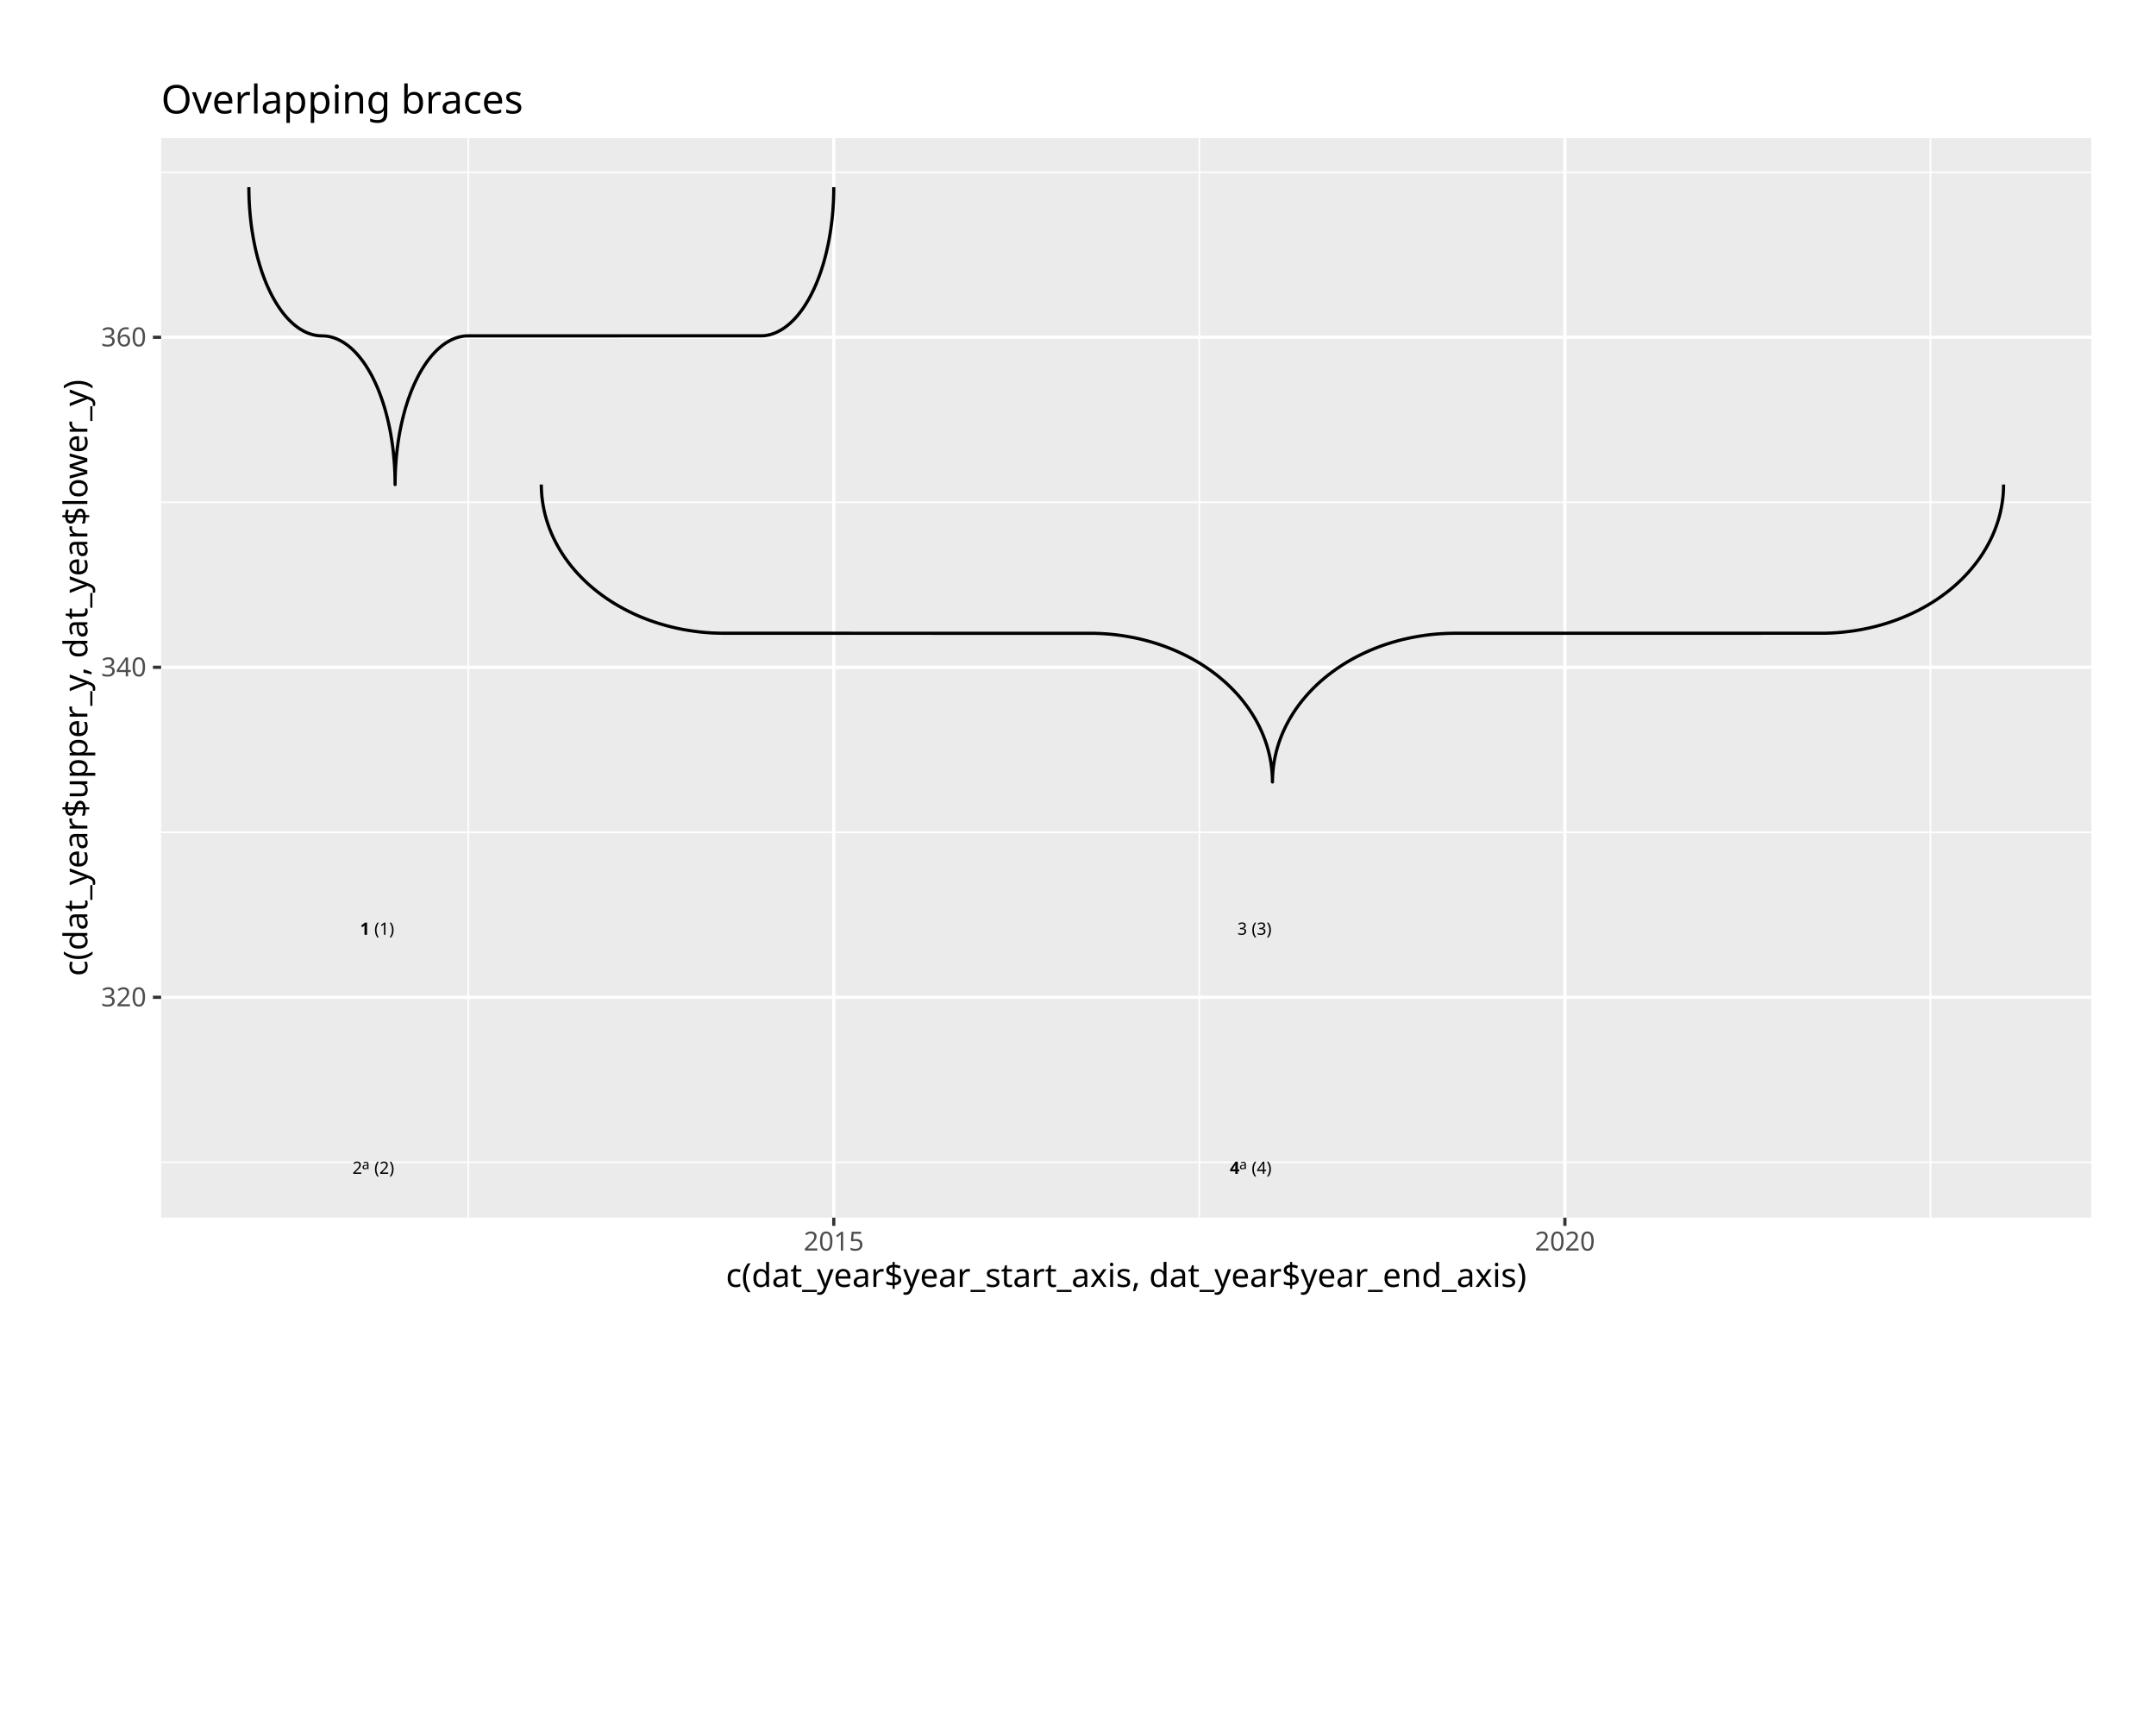
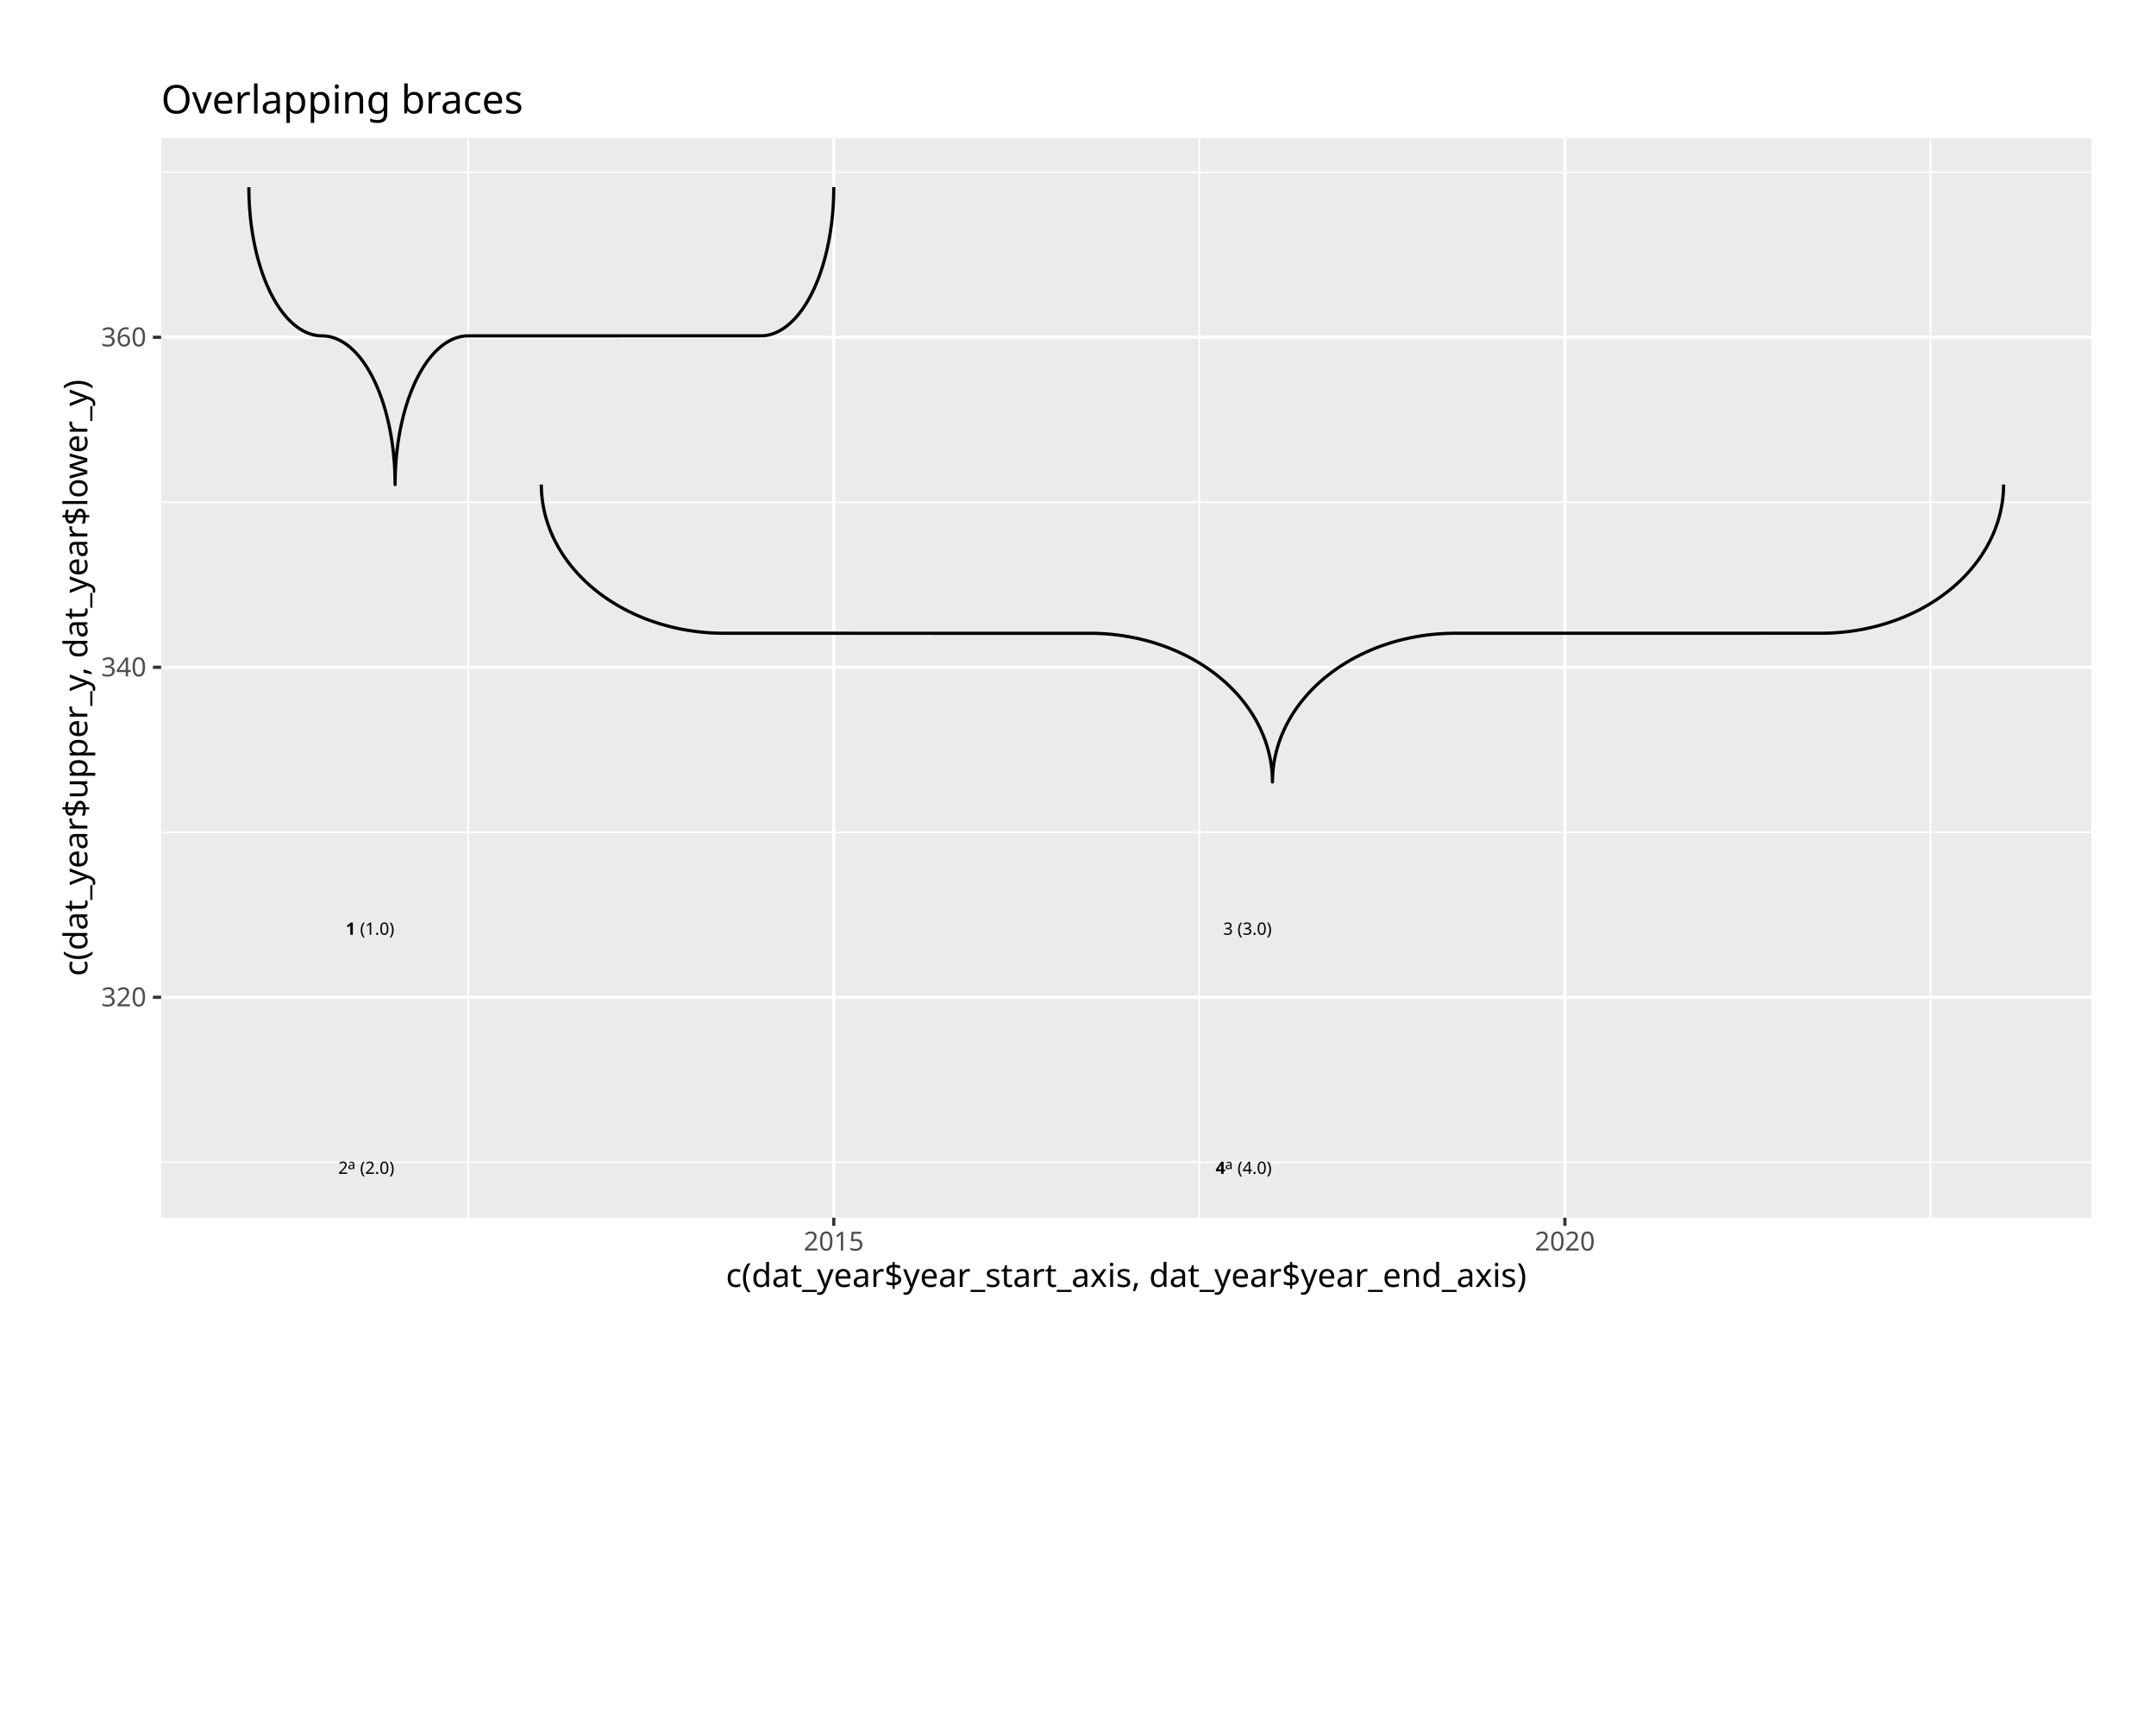
<svg xmlns="http://www.w3.org/2000/svg" class="svglite" data-engine-version="2.0" width="720.00pt" height="576.00pt" viewBox="0 0 720.00 576.00">
  <defs>
    <style type="text/css">
    .svglite line, .svglite polyline, .svglite polygon, .svglite path, .svglite rect, .svglite circle {
      fill: none;
      stroke: #000000;
      stroke-linecap: round;
      stroke-linejoin: round;
      stroke-miterlimit: 10.00;
    }
  </style>
  </defs>
  <rect width="100%" height="100%" style="stroke: none; fill: #FFFFFF;" />
  <defs>
    <clipPath id="cpMC4wMHw3MjAuMDB8MC4wMHw1NzYuMDA=">
      <rect x="0.00" y="0.00" width="720.00" height="576.00" />
    </clipPath>
  </defs>
  <g clip-path="url(#cpMC4wMHw3MjAuMDB8MC4wMHw1NzYuMDA=)">
    <rect x="-0" y="0.00" width="720.00" height="576.00" style="stroke-width: 1.07; stroke: #FFFFFF; fill: #FFFFFF;" />
  </g>
  <defs>
    <clipPath id="cpNTMuODF8Njk4LjQwfDQ2LjEwfDQwNi41OQ==">
      <rect x="53.81" y="46.10" width="644.59" height="360.49" />
    </clipPath>
  </defs>
  <g clip-path="url(#cpNTMuODF8Njk4LjQwfDQ2LjEwfDQwNi41OQ==)">
    <rect x="53.81" y="46.10" width="644.59" height="360.49" style="stroke-width: 1.07; stroke: none; fill: #EBEBEB;" />
    <polyline points="53.81,388.10 698.40,388.10 " style="stroke-width: 0.53; stroke: #FFFFFF; stroke-linecap: butt;" />
    <polyline points="53.81,277.91 698.40,277.91 " style="stroke-width: 0.53; stroke: #FFFFFF; stroke-linecap: butt;" />
    <polyline points="53.81,167.72 698.40,167.72 " style="stroke-width: 0.53; stroke: #FFFFFF; stroke-linecap: butt;" />
    <polyline points="53.81,57.53 698.40,57.53 " style="stroke-width: 0.53; stroke: #FFFFFF; stroke-linecap: butt;" />
    <polyline points="156.36,406.59 156.36,46.10 " style="stroke-width: 0.53; stroke: #FFFFFF; stroke-linecap: butt;" />
    <polyline points="400.52,406.59 400.52,46.10 " style="stroke-width: 0.53; stroke: #FFFFFF; stroke-linecap: butt;" />
    <polyline points="644.68,406.59 644.68,46.10 " style="stroke-width: 0.53; stroke: #FFFFFF; stroke-linecap: butt;" />
    <polyline points="53.81,333.00 698.40,333.00 " style="stroke-width: 1.07; stroke: #FFFFFF; stroke-linecap: butt;" />
    <polyline points="53.81,222.82 698.40,222.82 " style="stroke-width: 1.07; stroke: #FFFFFF; stroke-linecap: butt;" />
    <polyline points="53.81,112.63 698.40,112.63 " style="stroke-width: 1.07; stroke: #FFFFFF; stroke-linecap: butt;" />
    <polyline points="278.44,406.59 278.44,46.10 " style="stroke-width: 1.07; stroke: #FFFFFF; stroke-linecap: butt;" />
    <polyline points="522.60,406.59 522.60,46.10 " style="stroke-width: 1.07; stroke: #FFFFFF; stroke-linecap: butt;" />
    <polyline points="83.11,62.49 83.11,63.27 83.14,64.84 83.18,66.41 83.26,67.97 83.35,69.52 83.48,71.07 83.62,72.61 83.79,74.14 83.98,75.66 84.20,77.16 84.44,78.65 84.70,80.13 84.99,81.58 85.29,83.02 85.62,84.44 85.97,85.83 86.35,87.20 86.74,88.55 87.16,89.87 87.59,91.17 88.05,92.43 88.52,93.67 89.01,94.87 89.53,96.04 90.06,97.18 90.60,98.29 91.17,99.35 91.75,100.39 92.34,101.38 92.96,102.34 93.58,103.25 94.22,104.13 94.87,104.96 95.54,105.75 96.22,106.50 96.91,107.20 97.61,107.86 98.31,108.48 99.03,109.04 99.76,109.57 100.49,110.04 101.24,110.47 101.98,110.85 102.74,111.18 103.50,111.46 104.26,111.70 105.02,111.88 105.79,112.02 106.56,112.11 107.33,112.14 108.10,112.16 108.87,112.22 109.64,112.33 110.41,112.49 111.17,112.70 111.93,112.96 112.69,113.27 113.44,113.62 114.18,114.03 114.92,114.48 115.65,114.98 116.38,115.52 117.09,116.11 117.79,116.75 118.49,117.43 119.17,118.16 119.84,118.93 120.50,119.74 121.15,120.59 121.78,121.49 122.40,122.42 123.00,123.40 123.59,124.41 124.17,125.46 124.72,126.55 125.26,127.67 125.78,128.83 126.28,130.01 126.77,131.23 127.23,132.49 127.68,133.77 128.10,135.07 128.51,136.41 128.89,137.77 129.25,139.15 129.59,140.56 129.91,141.98 130.21,143.43 130.48,144.90 130.73,146.38 130.96,147.88 131.17,149.39 131.35,150.91 131.50,152.45 131.64,153.99 131.75,155.54 131.83,157.10 131.89,158.66 131.93,160.23 131.94,161.80 131.94,161.80 131.94,161.01 131.97,159.45 132.02,157.88 132.09,156.32 132.19,154.77 132.31,153.22 132.45,151.68 132.62,150.15 132.82,148.63 133.03,147.13 133.27,145.64 133.53,144.16 133.82,142.71 134.13,141.27 134.46,139.85 134.81,138.46 135.18,137.08 135.57,135.74 135.99,134.42 136.42,133.12 136.88,131.86 137.35,130.62 137.85,129.42 138.36,128.24 138.89,127.11 139.44,126.00 140.00,124.93 140.58,123.90 141.18,122.91 141.79,121.95 142.41,121.04 143.05,120.16 143.71,119.33 144.37,118.54 145.05,117.79 145.74,117.09 146.44,116.43 147.15,115.81 147.87,115.24 148.59,114.72 149.33,114.25 150.07,113.82 150.82,113.44 151.57,113.11 152.33,112.82 153.09,112.59 153.86,112.41 154.62,112.27 155.39,112.18 156.16,112.15 254.60,112.13 255.37,112.07 256.14,111.96 256.91,111.80 257.67,111.59 258.43,111.33 259.19,111.02 259.94,110.66 260.68,110.26 261.42,109.81 262.15,109.31 262.87,108.77 263.59,108.17 264.29,107.54 264.99,106.86 265.67,106.13 266.34,105.36 267.00,104.55 267.65,103.69 268.28,102.80 268.90,101.86 269.50,100.89 270.09,99.88 270.66,98.83 271.22,97.74 271.76,96.62 272.28,95.46 272.78,94.27 273.27,93.05 273.73,91.80 274.18,90.52 274.60,89.21 275.01,87.88 275.39,86.52 275.75,85.14 276.09,83.73 276.41,82.30 276.71,80.86 276.98,79.39 277.23,77.91 277.46,76.41 277.66,74.90 277.85,73.38 278.00,71.84 278.14,70.30 278.24,68.74 278.33,67.19 278.39,65.62 278.43,64.06 278.44,62.49 278.44,62.49 " style="stroke-width: 1.07; stroke-linecap: butt;" />
    <polyline points="180.77,161.80 180.78,162.58 180.84,164.15 180.96,165.71 181.15,167.27 181.39,168.83 181.69,170.38 182.05,171.92 182.48,173.45 182.96,174.96 183.50,176.47 184.10,177.96 184.75,179.43 185.47,180.89 186.24,182.33 187.06,183.74 187.94,185.14 188.87,186.51 189.86,187.86 190.89,189.18 191.98,190.47 193.12,191.74 194.31,192.97 195.54,194.18 196.82,195.35 198.14,196.49 199.51,197.59 200.92,198.66 202.37,199.69 203.86,200.69 205.39,201.64 206.96,202.56 208.56,203.43 210.19,204.27 211.85,205.06 213.55,205.81 215.27,206.51 217.02,207.17 218.79,207.78 220.59,208.35 222.40,208.87 224.24,209.35 226.09,209.78 227.96,210.16 229.85,210.49 231.74,210.77 233.65,211.01 235.56,211.19 237.48,211.33 239.41,211.41 241.33,211.45 365.34,211.47 367.27,211.53 369.19,211.64 371.11,211.80 373.02,212.01 374.92,212.27 376.81,212.58 378.68,212.93 380.55,213.33 382.39,213.79 384.22,214.28 386.03,214.83 387.81,215.42 389.57,216.06 391.31,216.74 393.02,217.47 394.69,218.24 396.34,219.05 397.96,219.90 399.54,220.80 401.09,221.73 402.60,222.71 404.07,223.72 405.50,224.77 406.89,225.86 408.23,226.98 409.54,228.13 410.79,229.32 412.00,230.54 413.17,231.79 414.28,233.07 415.34,234.38 416.35,235.72 417.31,237.07 418.22,238.46 419.07,239.86 419.87,241.29 420.61,242.74 421.29,244.20 421.92,245.69 422.49,247.19 423.00,248.70 423.45,250.22 423.84,251.76 424.18,253.30 424.45,254.85 424.66,256.41 424.82,257.97 424.91,259.54 424.94,261.11 424.94,261.11 424.94,260.32 425.01,258.75 425.13,257.19 425.31,255.63 425.55,254.07 425.86,252.53 426.22,250.99 426.64,249.46 427.12,247.94 427.66,246.43 428.26,244.94 428.92,243.47 429.63,242.01 430.40,240.58 431.22,239.16 432.10,237.76 433.03,236.39 434.02,235.04 435.06,233.72 436.15,232.43 437.28,231.16 438.47,229.93 439.70,228.72 440.98,227.55 442.31,226.41 443.68,225.31 445.09,224.24 446.54,223.21 448.03,222.21 449.56,221.26 451.12,220.34 452.72,219.47 454.35,218.64 456.02,217.85 457.71,217.10 459.43,216.39 461.18,215.73 462.95,215.12 464.75,214.55 466.57,214.03 468.40,213.55 470.26,213.13 472.13,212.75 474.01,212.42 475.91,212.13 477.81,211.90 479.73,211.71 481.65,211.58 483.57,211.49 485.50,211.45 609.50,211.44 611.43,211.38 613.35,211.26 615.27,211.10 617.18,210.89 619.08,210.64 620.97,210.33 622.85,209.97 624.71,209.57 626.56,209.12 628.38,208.62 630.19,208.07 631.97,207.48 633.74,206.85 635.47,206.16 637.18,205.44 638.86,204.67 640.51,203.86 642.12,203.00 643.70,202.11 645.25,201.17 646.76,200.20 648.23,199.18 649.66,198.13 651.05,197.05 652.40,195.93 653.70,194.77 654.96,193.58 656.17,192.36 657.33,191.11 658.44,189.83 659.50,188.52 660.52,187.19 661.48,185.83 662.38,184.44 663.23,183.04 664.03,181.61 664.77,180.16 665.46,178.70 666.08,177.22 666.65,175.72 667.16,174.21 667.62,172.68 668.01,171.15 668.34,169.60 668.61,168.05 668.83,166.49 668.98,164.93 669.07,163.37 669.10,161.80 669.10,161.80 " style="stroke-width: 1.07; stroke-linecap: butt;" />
-     <text x="120.24" y="312.13" style="font-size: 5.69px; font-weight: bold; font-family: sans;" textLength="3.17px" lengthAdjust="spacingAndGlyphs">1</text>
-     <text x="124.99" y="312.13" style="font-size: 5.69px; font-family: sans;" textLength="6.95px" lengthAdjust="spacingAndGlyphs">(1)</text>
-     <text x="117.71" y="391.97" style="font-size: 5.69px; font-family: sans;" textLength="3.17px" lengthAdjust="spacingAndGlyphs">2</text>
-     <text x="120.87" y="390.40" style="font-size: 4.55px; font-family: sans;" textLength="2.53px" lengthAdjust="spacingAndGlyphs">a</text>
-     <text x="124.99" y="391.97" style="font-size: 5.69px; font-family: sans;" textLength="6.95px" lengthAdjust="spacingAndGlyphs">(2)</text>
-     <text x="413.24" y="312.13" style="font-size: 5.69px; font-family: sans;" textLength="3.17px" lengthAdjust="spacingAndGlyphs">3</text>
-     <text x="417.98" y="312.13" style="font-size: 5.69px; font-family: sans;" textLength="6.95px" lengthAdjust="spacingAndGlyphs">(3)</text>
-     <text x="410.70" y="391.97" style="font-size: 5.69px; font-weight: bold; font-family: sans;" textLength="3.17px" lengthAdjust="spacingAndGlyphs">4</text>
-     <text x="413.87" y="390.40" style="font-size: 4.55px; font-family: sans;" textLength="2.53px" lengthAdjust="spacingAndGlyphs">a</text>
-     <text x="417.98" y="391.97" style="font-size: 5.69px; font-family: sans;" textLength="6.95px" lengthAdjust="spacingAndGlyphs">(4)</text>
+     <text x="115.49" y="312.13" style="font-size: 5.69px; font-weight: bold; font-family: sans;" textLength="3.17px" lengthAdjust="spacingAndGlyphs">1</text>
+     <text x="120.24" y="312.13" style="font-size: 5.69px; font-family: sans;" textLength="11.70px" lengthAdjust="spacingAndGlyphs">(1.0)</text>
+     <text x="112.96" y="391.97" style="font-size: 5.69px; font-family: sans;" textLength="3.17px" lengthAdjust="spacingAndGlyphs">2</text>
+     <text x="116.13" y="390.40" style="font-size: 4.55px; font-family: sans;" textLength="2.53px" lengthAdjust="spacingAndGlyphs">a</text>
+     <text x="120.24" y="391.97" style="font-size: 5.69px; font-family: sans;" textLength="11.70px" lengthAdjust="spacingAndGlyphs">(2.0)</text>
+     <text x="408.49" y="312.13" style="font-size: 5.69px; font-family: sans;" textLength="3.17px" lengthAdjust="spacingAndGlyphs">3</text>
+     <text x="413.24" y="312.13" style="font-size: 5.69px; font-family: sans;" textLength="11.70px" lengthAdjust="spacingAndGlyphs">(3.0)</text>
+     <text x="405.96" y="391.97" style="font-size: 5.69px; font-weight: bold; font-family: sans;" textLength="3.17px" lengthAdjust="spacingAndGlyphs">4</text>
+     <text x="409.12" y="390.40" style="font-size: 4.55px; font-family: sans;" textLength="2.53px" lengthAdjust="spacingAndGlyphs">a</text>
+     <text x="413.24" y="391.97" style="font-size: 5.69px; font-family: sans;" textLength="11.70px" lengthAdjust="spacingAndGlyphs">(4.0)</text>
  </g>
  <g clip-path="url(#cpMC4wMHw3MjAuMDB8MC4wMHw1NzYuMDA=)">
    <text x="48.88" y="336.03" text-anchor="end" style="font-size: 8.80px; fill: #4D4D4D; font-family: sans;" textLength="14.68px" lengthAdjust="spacingAndGlyphs">320</text>
    <text x="48.88" y="225.84" text-anchor="end" style="font-size: 8.80px; fill: #4D4D4D; font-family: sans;" textLength="14.68px" lengthAdjust="spacingAndGlyphs">340</text>
    <text x="48.88" y="115.65" text-anchor="end" style="font-size: 8.80px; fill: #4D4D4D; font-family: sans;" textLength="14.68px" lengthAdjust="spacingAndGlyphs">360</text>
    <polyline points="51.07,333.00 53.81,333.00 " style="stroke-width: 1.07; stroke: #333333; stroke-linecap: butt;" />
    <polyline points="51.07,222.82 53.81,222.82 " style="stroke-width: 1.07; stroke: #333333; stroke-linecap: butt;" />
    <polyline points="51.07,112.63 53.81,112.63 " style="stroke-width: 1.07; stroke: #333333; stroke-linecap: butt;" />
    <polyline points="278.44,409.33 278.44,406.59 " style="stroke-width: 1.07; stroke: #333333; stroke-linecap: butt;" />
    <polyline points="522.60,409.33 522.60,406.59 " style="stroke-width: 1.07; stroke: #333333; stroke-linecap: butt;" />
    <text x="278.44" y="417.58" text-anchor="middle" style="font-size: 8.80px; fill: #4D4D4D; font-family: sans;" textLength="19.58px" lengthAdjust="spacingAndGlyphs">2015</text>
    <text x="522.60" y="417.58" text-anchor="middle" style="font-size: 8.80px; fill: #4D4D4D; font-family: sans;" textLength="19.58px" lengthAdjust="spacingAndGlyphs">2020</text>
    <text x="376.10" y="429.72" text-anchor="middle" style="font-size: 11.00px; font-family: sans;" textLength="262.98px" lengthAdjust="spacingAndGlyphs">c(dat_year$year_start_axis, dat_year$year_end_axis)</text>
    <text transform="translate(29.17,226.35) rotate(-90)" text-anchor="middle" style="font-size: 11.00px; font-family: sans;" textLength="194.48px" lengthAdjust="spacingAndGlyphs">c(dat_year$upper_y, dat_year$lower_y)</text>
    <text x="53.81" y="37.88" style="font-size: 13.20px; font-family: sans;" textLength="114.48px" lengthAdjust="spacingAndGlyphs">Overlapping braces</text>
  </g>
</svg>
